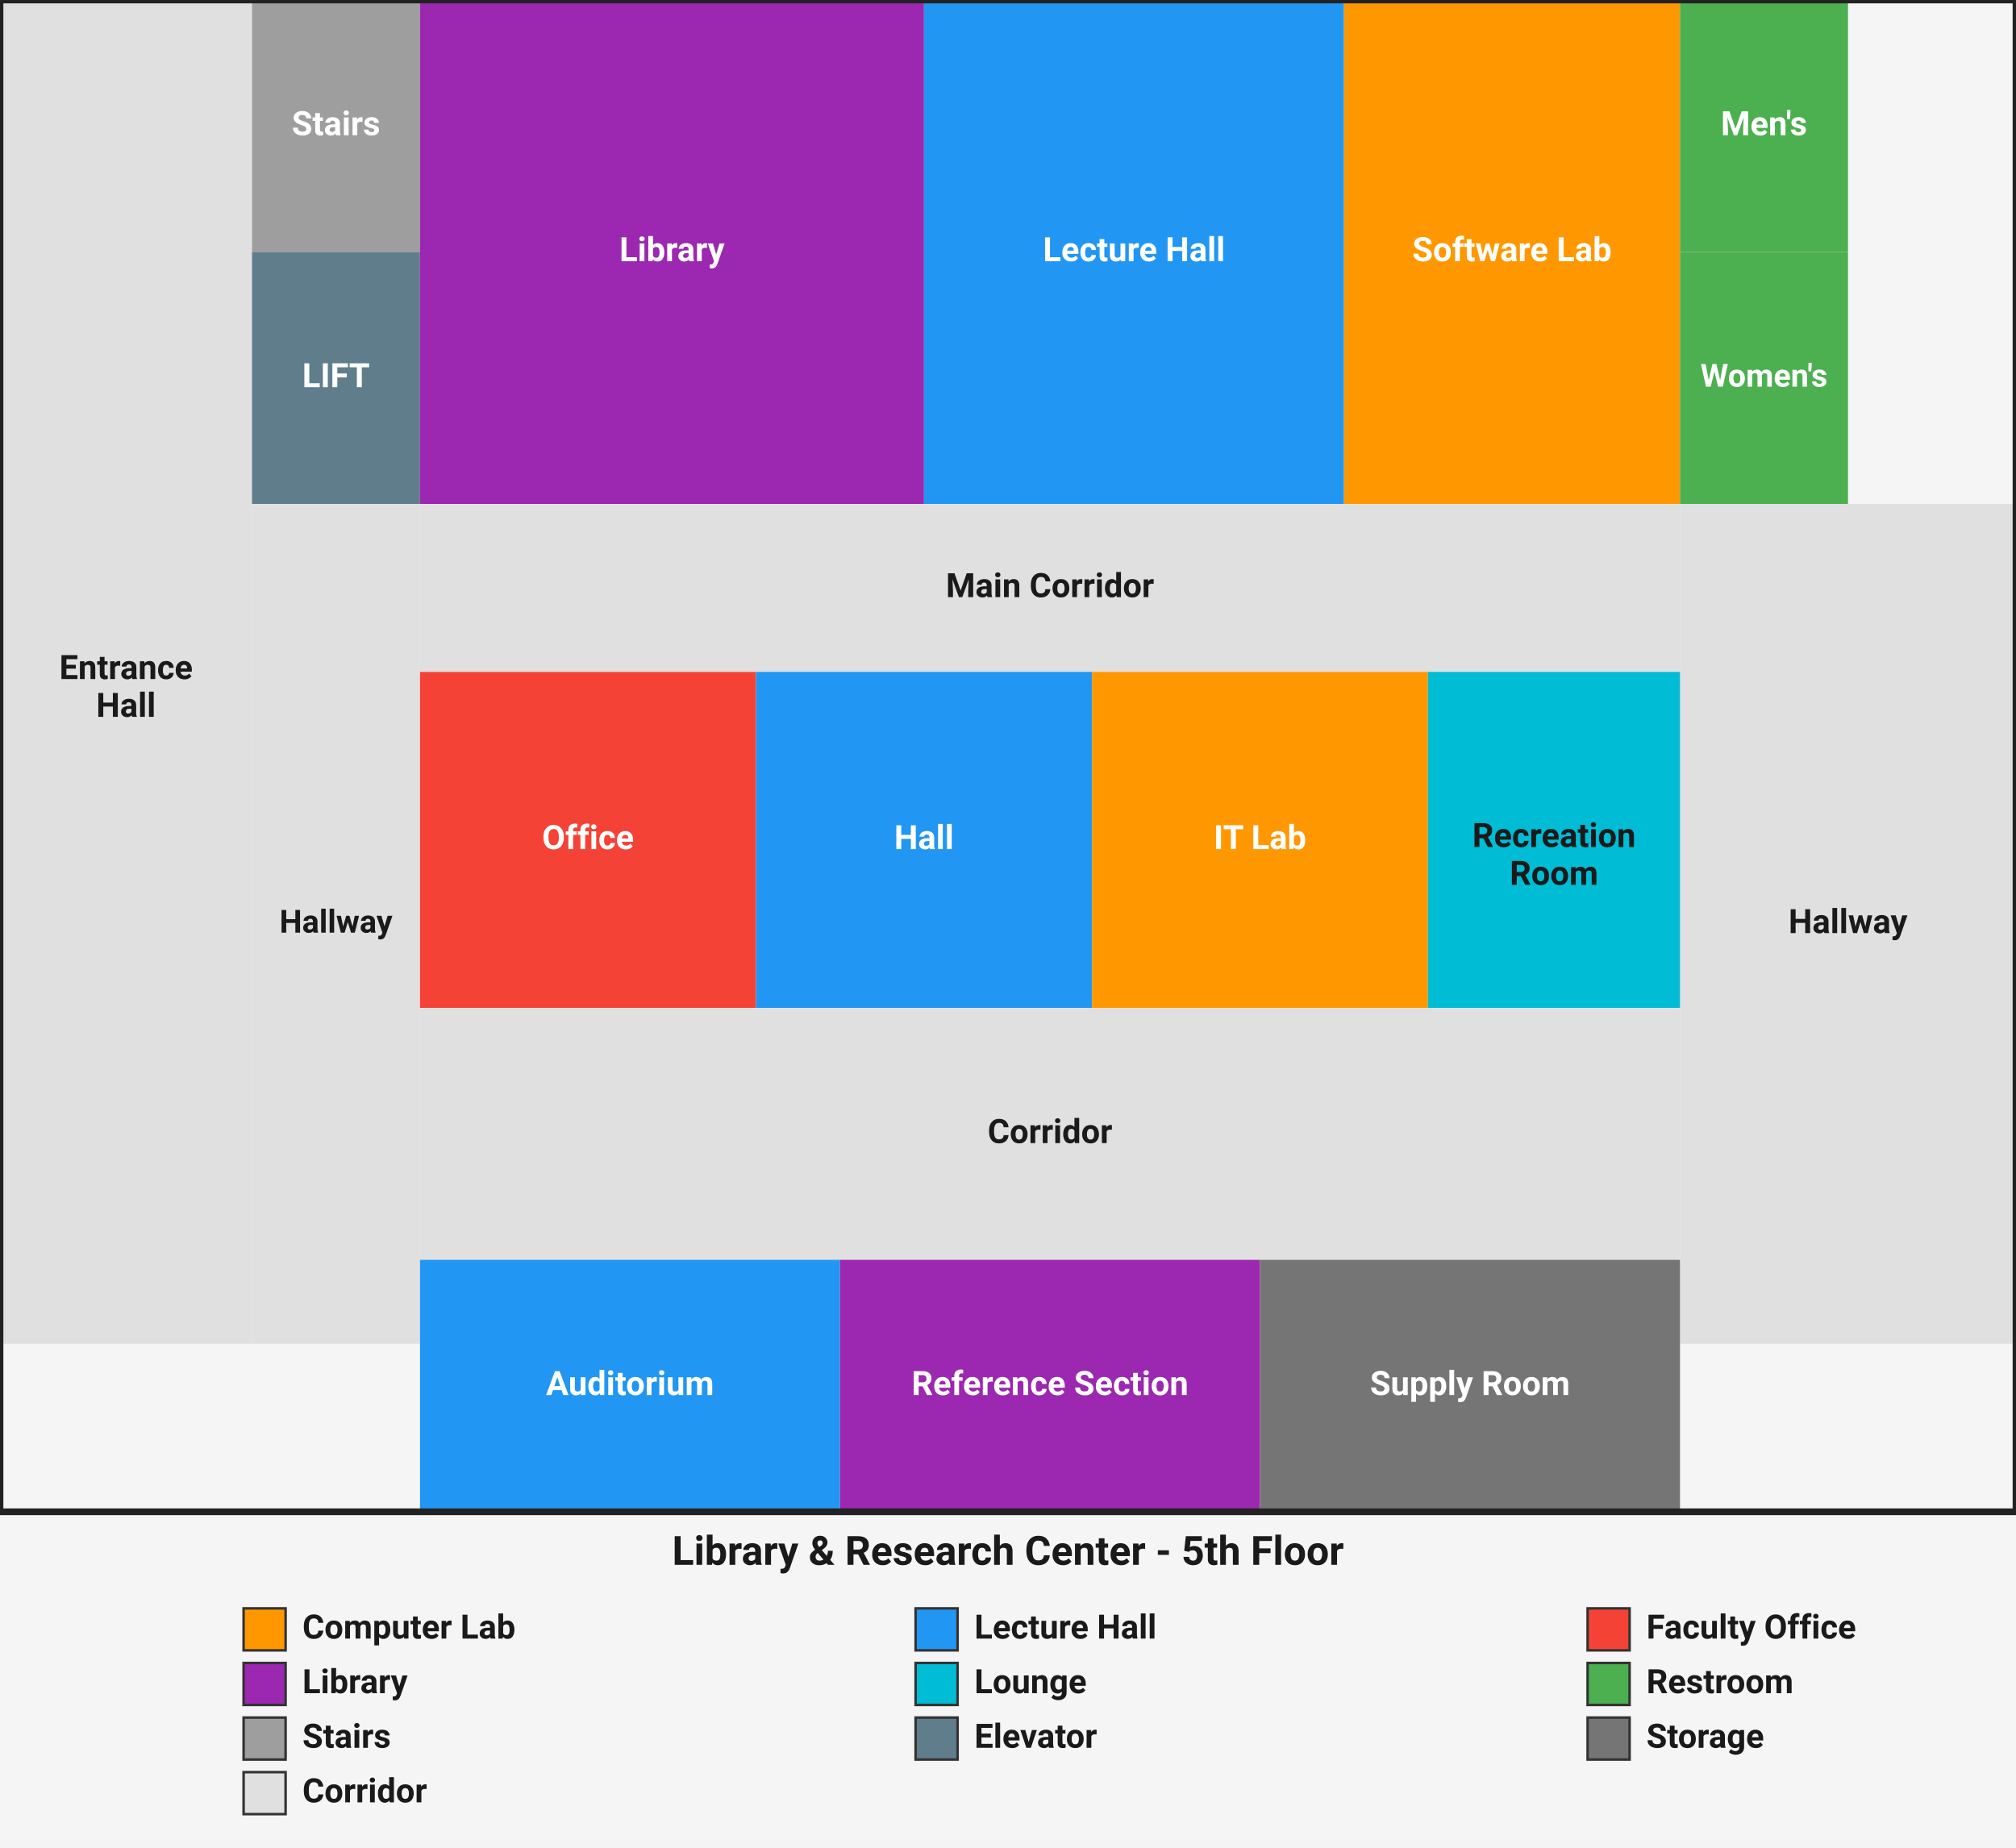
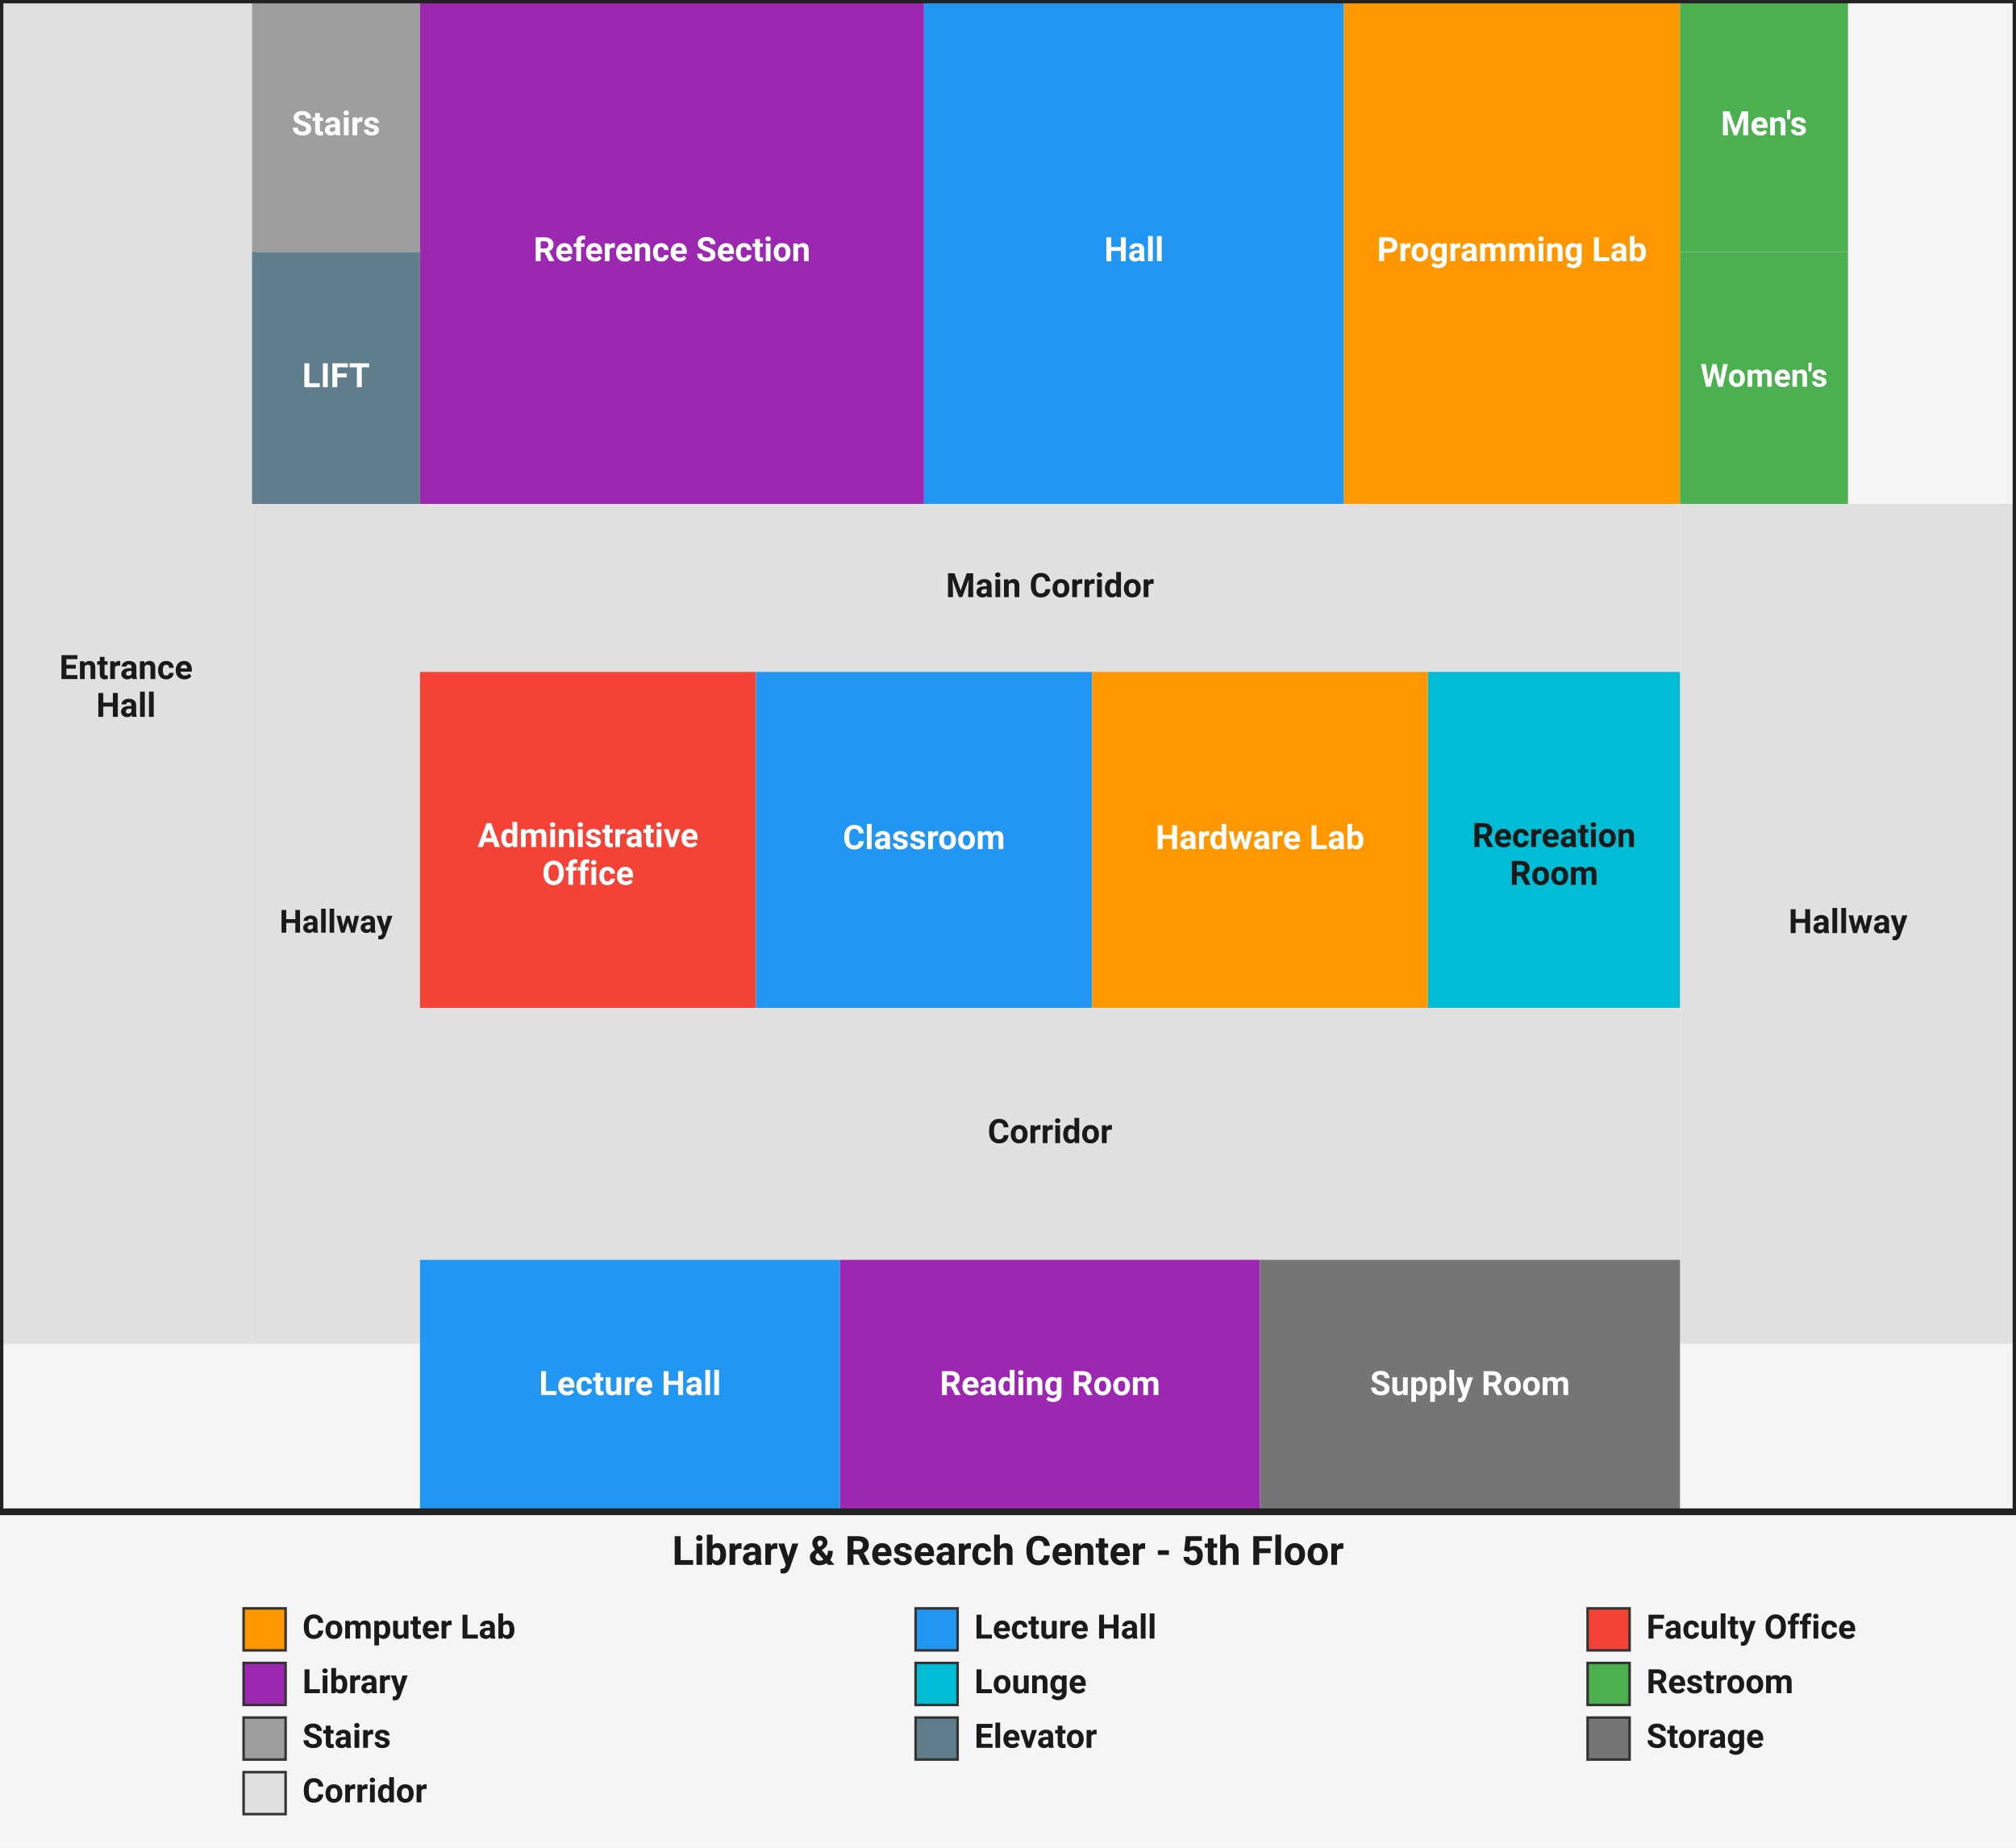
<svg xmlns="http://www.w3.org/2000/svg" viewBox="0 0 2400 2200" width="2400" height="2200" style="display:block; max-width:100%; height:auto;">
  <defs>
    <style>
      text { 
        -webkit-font-smoothing: antialiased;
        -moz-osx-font-smoothing: grayscale;
      }
    </style>
  </defs>
  <rect x="0" y="0" width="2400" height="2200" fill="#f5f5f5" />
  <rect x="0" y="0" width="300" height="1600" fill="#E0E0E0" stroke="none" />
  <g>
    <text x="150.0" y="797.5" font-family="Roboto,Segoe UI,Arial,sans-serif" font-size="40" font-weight="600" fill="#1a1a1a" text-anchor="middle" dominant-baseline="middle">
                  Entrance
                </text>
    <text x="150.0" y="842.5" font-family="Roboto,Segoe UI,Arial,sans-serif" font-size="40" font-weight="600" fill="#1a1a1a" text-anchor="middle" dominant-baseline="middle">
                  Hall
                </text>
  </g>
  <rect x="300" y="0" width="200" height="300" fill="#9E9E9E" stroke="none" />
  <text x="400.0" y="150.0" font-family="Roboto,Segoe UI,Arial,sans-serif" font-size="40" font-weight="600" fill="white" text-anchor="middle" dominant-baseline="middle">
              Stairs
            </text>
  <rect x="300" y="300" width="200" height="300" fill="#607D8B" stroke="none" />
  <text x="400.0" y="450.0" font-family="Roboto,Segoe UI,Arial,sans-serif" font-size="40" font-weight="600" fill="white" text-anchor="middle" dominant-baseline="middle">
              LIFT
            </text>
  <rect x="300" y="600" width="200" height="1000" fill="#E0E0E0" stroke="none" />
  <text x="400.0" y="1100.0" font-family="Roboto,Segoe UI,Arial,sans-serif" font-size="38" font-weight="600" fill="#1a1a1a" text-anchor="middle" dominant-baseline="middle">
              Hallway
            </text>
  <rect x="500" y="0" width="600" height="600" fill="#9C27B0" stroke="none" />
  <text x="800.0" y="300.0" font-family="Roboto,Segoe UI,Arial,sans-serif" font-size="40" font-weight="600" fill="white" text-anchor="middle" dominant-baseline="middle">
-               Library
+               Reference Section
            </text>
  <rect x="1100" y="0" width="500" height="600" fill="#2196F3" stroke="none" />
  <text x="1350.0" y="300.0" font-family="Roboto,Segoe UI,Arial,sans-serif" font-size="40" font-weight="600" fill="white" text-anchor="middle" dominant-baseline="middle">
-               Lecture Hall
+               Hall
            </text>
  <rect x="1600" y="0" width="400" height="600" fill="#FF9800" stroke="none" />
  <text x="1800.0" y="300.0" font-family="Roboto,Segoe UI,Arial,sans-serif" font-size="40" font-weight="600" fill="white" text-anchor="middle" dominant-baseline="middle">
-               Software Lab
+               Programming Lab
            </text>
  <rect x="500" y="600" width="1500" height="200" fill="#E0E0E0" stroke="none" />
  <text x="1250.0" y="700.0" font-family="Roboto,Segoe UI,Arial,sans-serif" font-size="40" font-weight="600" fill="#1a1a1a" text-anchor="middle" dominant-baseline="middle">
              Main Corridor
            </text>
  <rect x="2000" y="0" width="200" height="300" fill="#4CAF50" stroke="none" />
  <text x="2100.0" y="150.0" font-family="Roboto,Segoe UI,Arial,sans-serif" font-size="40" font-weight="600" fill="white" text-anchor="middle" dominant-baseline="middle">
              Men's
            </text>
  <rect x="2000" y="300" width="200" height="300" fill="#4CAF50" stroke="none" />
  <text x="2100.0" y="450.0" font-family="Roboto,Segoe UI,Arial,sans-serif" font-size="38" font-weight="600" fill="white" text-anchor="middle" dominant-baseline="middle">
              Women's
            </text>
  <rect x="2000" y="600" width="400" height="1000" fill="#E0E0E0" stroke="none" />
  <text x="2200.0" y="1100.0" font-family="Roboto,Segoe UI,Arial,sans-serif" font-size="40" font-weight="600" fill="#1a1a1a" text-anchor="middle" dominant-baseline="middle">
              Hallway
            </text>
  <rect x="500" y="800" width="400" height="400" fill="#F44336" stroke="none" />
-   <text x="700.0" y="1000.0" font-family="Roboto,Segoe UI,Arial,sans-serif" font-size="40" font-weight="600" fill="white" text-anchor="middle" dominant-baseline="middle">
-               Office
-             </text>
+   <g>
+     <text x="700.0" y="997.5" font-family="Roboto,Segoe UI,Arial,sans-serif" font-size="40" font-weight="600" fill="white" text-anchor="middle" dominant-baseline="middle">
+                   Administrative
+                 </text>
+     <text x="700.0" y="1042.5" font-family="Roboto,Segoe UI,Arial,sans-serif" font-size="40" font-weight="600" fill="white" text-anchor="middle" dominant-baseline="middle">
+                   Office
+                 </text>
+   </g>
  <rect x="900" y="800" width="400" height="400" fill="#2196F3" stroke="none" />
  <text x="1100.0" y="1000.0" font-family="Roboto,Segoe UI,Arial,sans-serif" font-size="40" font-weight="600" fill="white" text-anchor="middle" dominant-baseline="middle">
-               Hall
+               Classroom
            </text>
  <rect x="1300" y="800" width="400" height="400" fill="#FF9800" stroke="none" />
  <text x="1500.0" y="1000.0" font-family="Roboto,Segoe UI,Arial,sans-serif" font-size="40" font-weight="600" fill="white" text-anchor="middle" dominant-baseline="middle">
-               IT Lab
+               Hardware Lab
            </text>
  <rect x="1700" y="800" width="300" height="400" fill="#00BCD4" stroke="none" />
  <g>
    <text x="1850.0" y="997.5" font-family="Roboto,Segoe UI,Arial,sans-serif" font-size="40" font-weight="600" fill="#1a1a1a" text-anchor="middle" dominant-baseline="middle">
                  Recreation
                </text>
    <text x="1850.0" y="1042.5" font-family="Roboto,Segoe UI,Arial,sans-serif" font-size="40" font-weight="600" fill="#1a1a1a" text-anchor="middle" dominant-baseline="middle">
                  Room
                </text>
  </g>
  <rect x="500" y="1200" width="1500" height="300" fill="#E0E0E0" stroke="none" />
  <text x="1250.0" y="1350.0" font-family="Roboto,Segoe UI,Arial,sans-serif" font-size="40" font-weight="600" fill="#1a1a1a" text-anchor="middle" dominant-baseline="middle">
              Corridor
            </text>
  <rect x="500" y="1500" width="500" height="300" fill="#2196F3" stroke="none" />
  <text x="750.0" y="1650.0" font-family="Roboto,Segoe UI,Arial,sans-serif" font-size="40" font-weight="600" fill="white" text-anchor="middle" dominant-baseline="middle">
-               Auditorium
+               Lecture Hall
            </text>
  <rect x="1000" y="1500" width="500" height="300" fill="#9C27B0" stroke="none" />
  <text x="1250.0" y="1650.0" font-family="Roboto,Segoe UI,Arial,sans-serif" font-size="40" font-weight="600" fill="white" text-anchor="middle" dominant-baseline="middle">
-               Reference Section
+               Reading Room
            </text>
  <rect x="1500" y="1500" width="500" height="300" fill="#757575" stroke="none" />
  <text x="1750.0" y="1650.0" font-family="Roboto,Segoe UI,Arial,sans-serif" font-size="40" font-weight="600" fill="white" text-anchor="middle" dominant-baseline="middle">
              Supply Room
            </text>
  <rect x="0" y="0" width="2400" height="1800" fill="none" stroke="#222" stroke-width="8" />
  <text x="1200.0" y="1850" font-family="Roboto,Segoe UI,Arial,sans-serif" font-size="48" font-weight="700" fill="#1a1a1a" text-anchor="middle" dominant-baseline="middle">
          Library &amp; Research Center - 5th Floor
        </text>
  <rect x="290.0" y="1915.0" width="50" height="50" fill="#FF9800" stroke="#333" stroke-width="3" />
  <text x="360.0" y="1940" font-family="Roboto,Segoe UI,Arial,sans-serif" font-size="40" font-weight="700" fill="#1a1a1a" text-anchor="start" dominant-baseline="middle">
          Computer Lab
        </text>
  <rect x="1090.0" y="1915.0" width="50" height="50" fill="#2196F3" stroke="#333" stroke-width="3" />
  <text x="1160.0" y="1940" font-family="Roboto,Segoe UI,Arial,sans-serif" font-size="40" font-weight="700" fill="#1a1a1a" text-anchor="start" dominant-baseline="middle">
          Lecture Hall
        </text>
  <rect x="1890.0" y="1915.0" width="50" height="50" fill="#F44336" stroke="#333" stroke-width="3" />
  <text x="1960.0" y="1940" font-family="Roboto,Segoe UI,Arial,sans-serif" font-size="40" font-weight="700" fill="#1a1a1a" text-anchor="start" dominant-baseline="middle">
          Faculty Office
        </text>
  <rect x="290.0" y="1980.0" width="50" height="50" fill="#9C27B0" stroke="#333" stroke-width="3" />
  <text x="360.0" y="2005" font-family="Roboto,Segoe UI,Arial,sans-serif" font-size="40" font-weight="700" fill="#1a1a1a" text-anchor="start" dominant-baseline="middle">
          Library
        </text>
  <rect x="1090.0" y="1980.0" width="50" height="50" fill="#00BCD4" stroke="#333" stroke-width="3" />
  <text x="1160.0" y="2005" font-family="Roboto,Segoe UI,Arial,sans-serif" font-size="40" font-weight="700" fill="#1a1a1a" text-anchor="start" dominant-baseline="middle">
          Lounge
        </text>
  <rect x="1890.0" y="1980.0" width="50" height="50" fill="#4CAF50" stroke="#333" stroke-width="3" />
  <text x="1960.0" y="2005" font-family="Roboto,Segoe UI,Arial,sans-serif" font-size="40" font-weight="700" fill="#1a1a1a" text-anchor="start" dominant-baseline="middle">
          Restroom
        </text>
  <rect x="290.0" y="2045.0" width="50" height="50" fill="#9E9E9E" stroke="#333" stroke-width="3" />
  <text x="360.0" y="2070" font-family="Roboto,Segoe UI,Arial,sans-serif" font-size="40" font-weight="700" fill="#1a1a1a" text-anchor="start" dominant-baseline="middle">
          Stairs
        </text>
  <rect x="1090.0" y="2045.0" width="50" height="50" fill="#607D8B" stroke="#333" stroke-width="3" />
  <text x="1160.0" y="2070" font-family="Roboto,Segoe UI,Arial,sans-serif" font-size="40" font-weight="700" fill="#1a1a1a" text-anchor="start" dominant-baseline="middle">
          Elevator
        </text>
  <rect x="1890.0" y="2045.0" width="50" height="50" fill="#757575" stroke="#333" stroke-width="3" />
  <text x="1960.0" y="2070" font-family="Roboto,Segoe UI,Arial,sans-serif" font-size="40" font-weight="700" fill="#1a1a1a" text-anchor="start" dominant-baseline="middle">
          Storage
        </text>
  <rect x="290.0" y="2110.0" width="50" height="50" fill="#E0E0E0" stroke="#333" stroke-width="3" />
  <text x="360.0" y="2135" font-family="Roboto,Segoe UI,Arial,sans-serif" font-size="40" font-weight="700" fill="#1a1a1a" text-anchor="start" dominant-baseline="middle">
          Corridor
        </text>
</svg>
